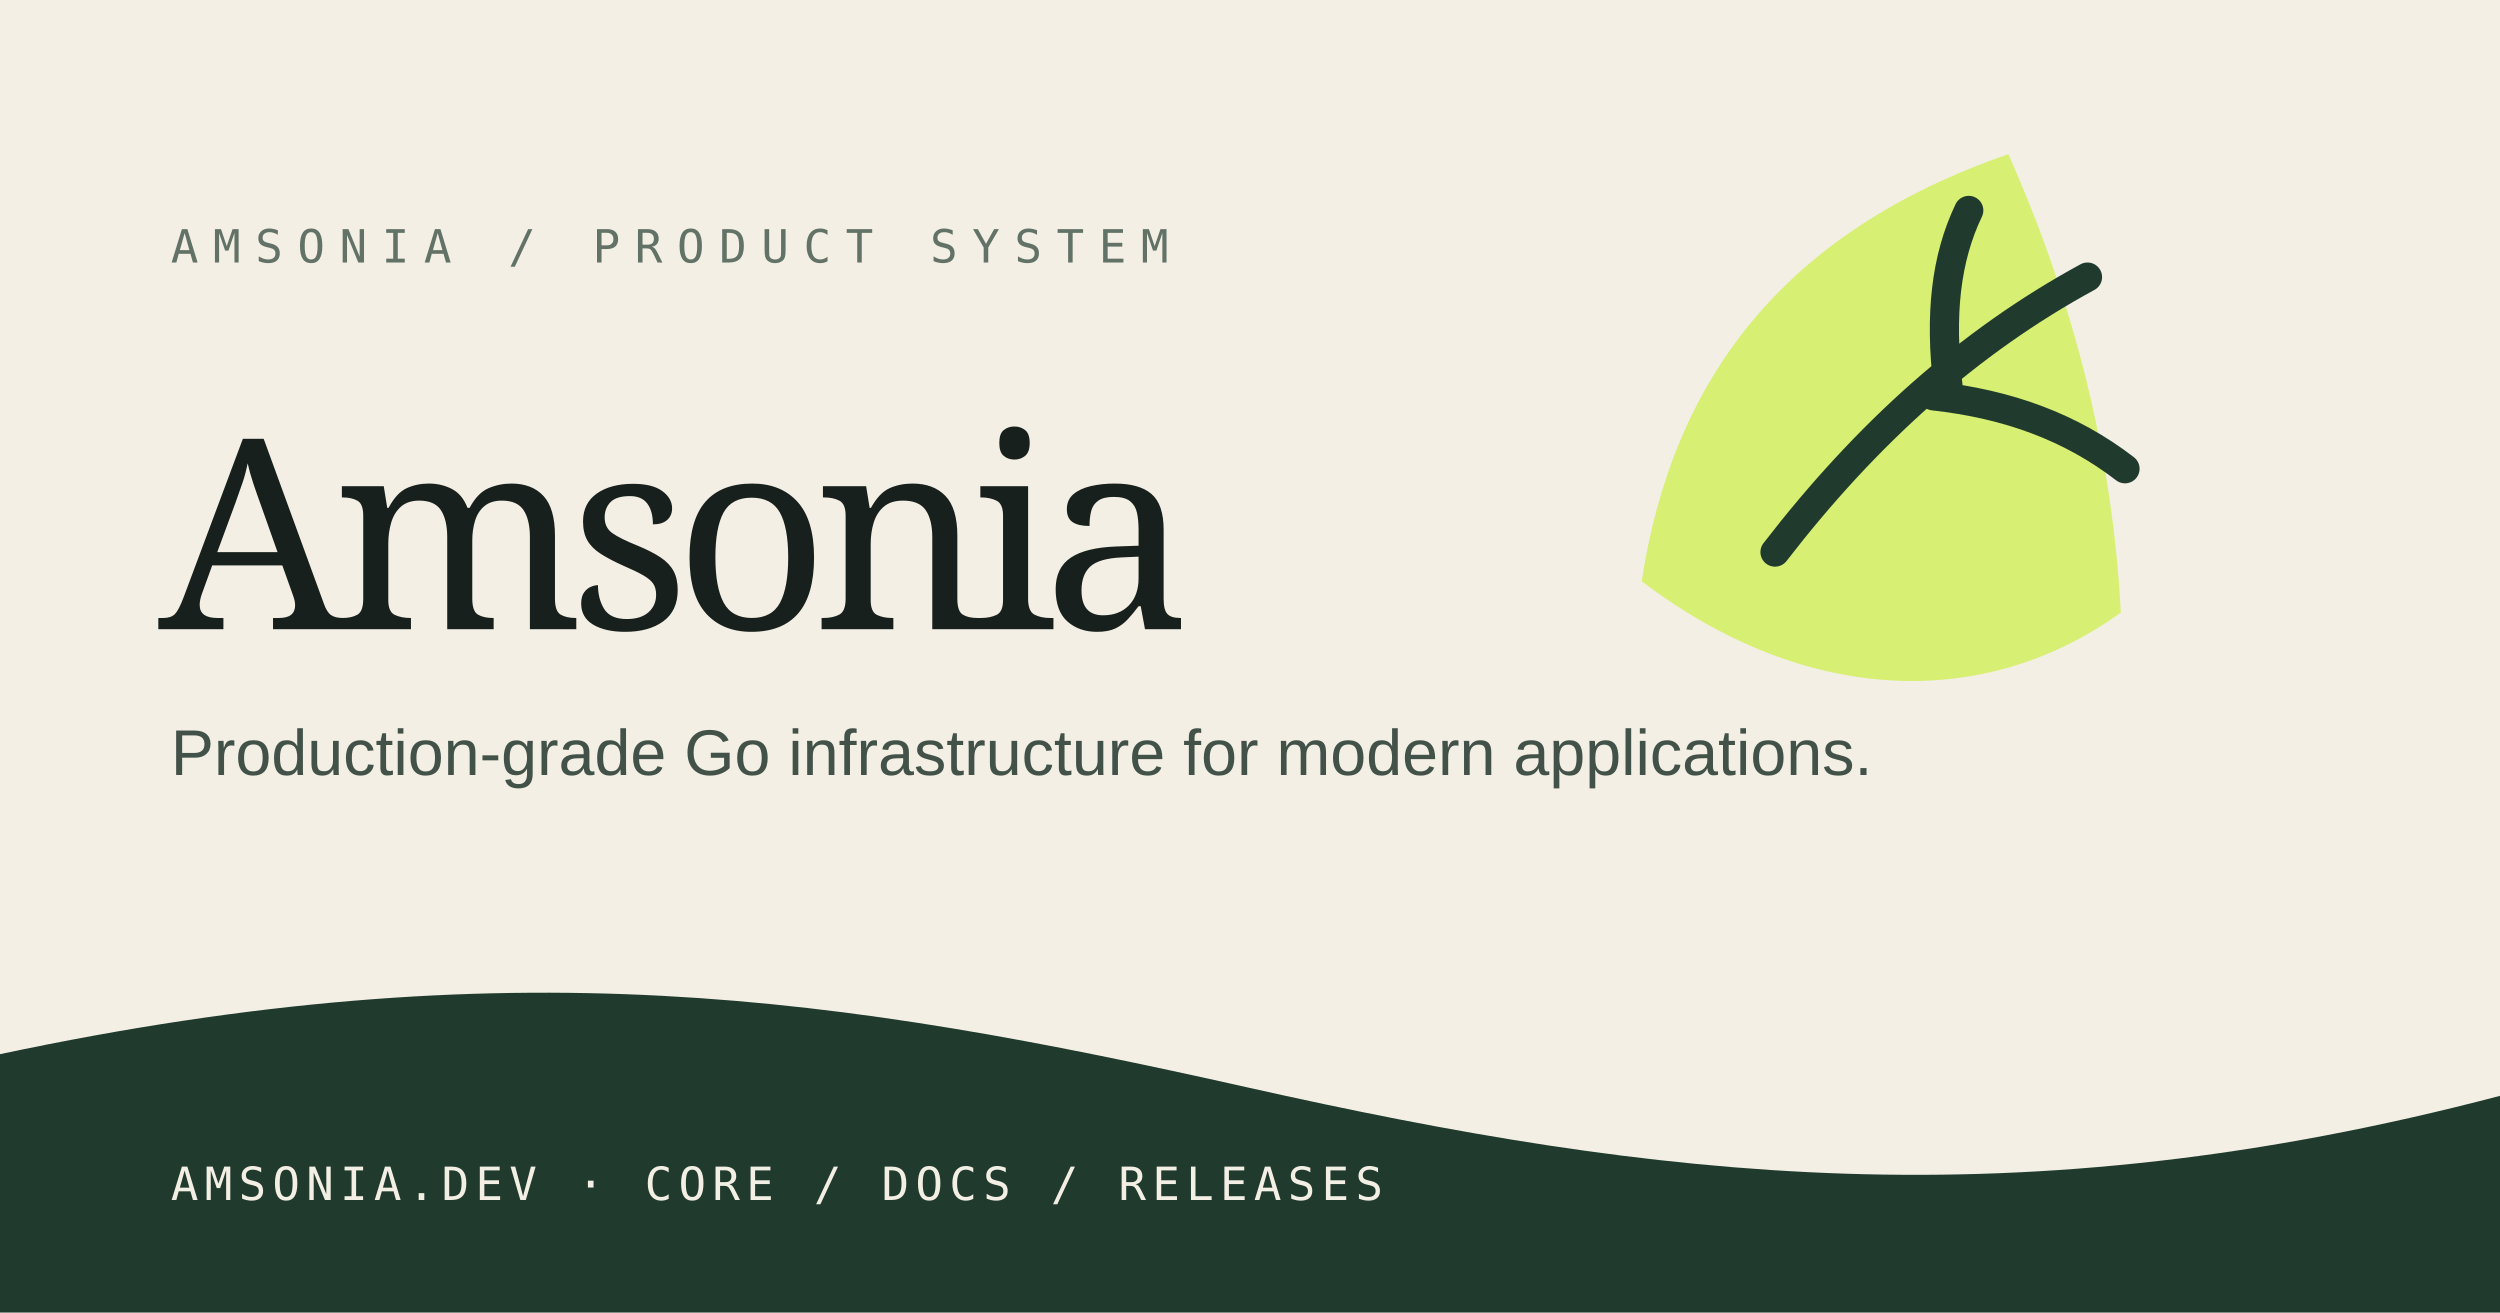
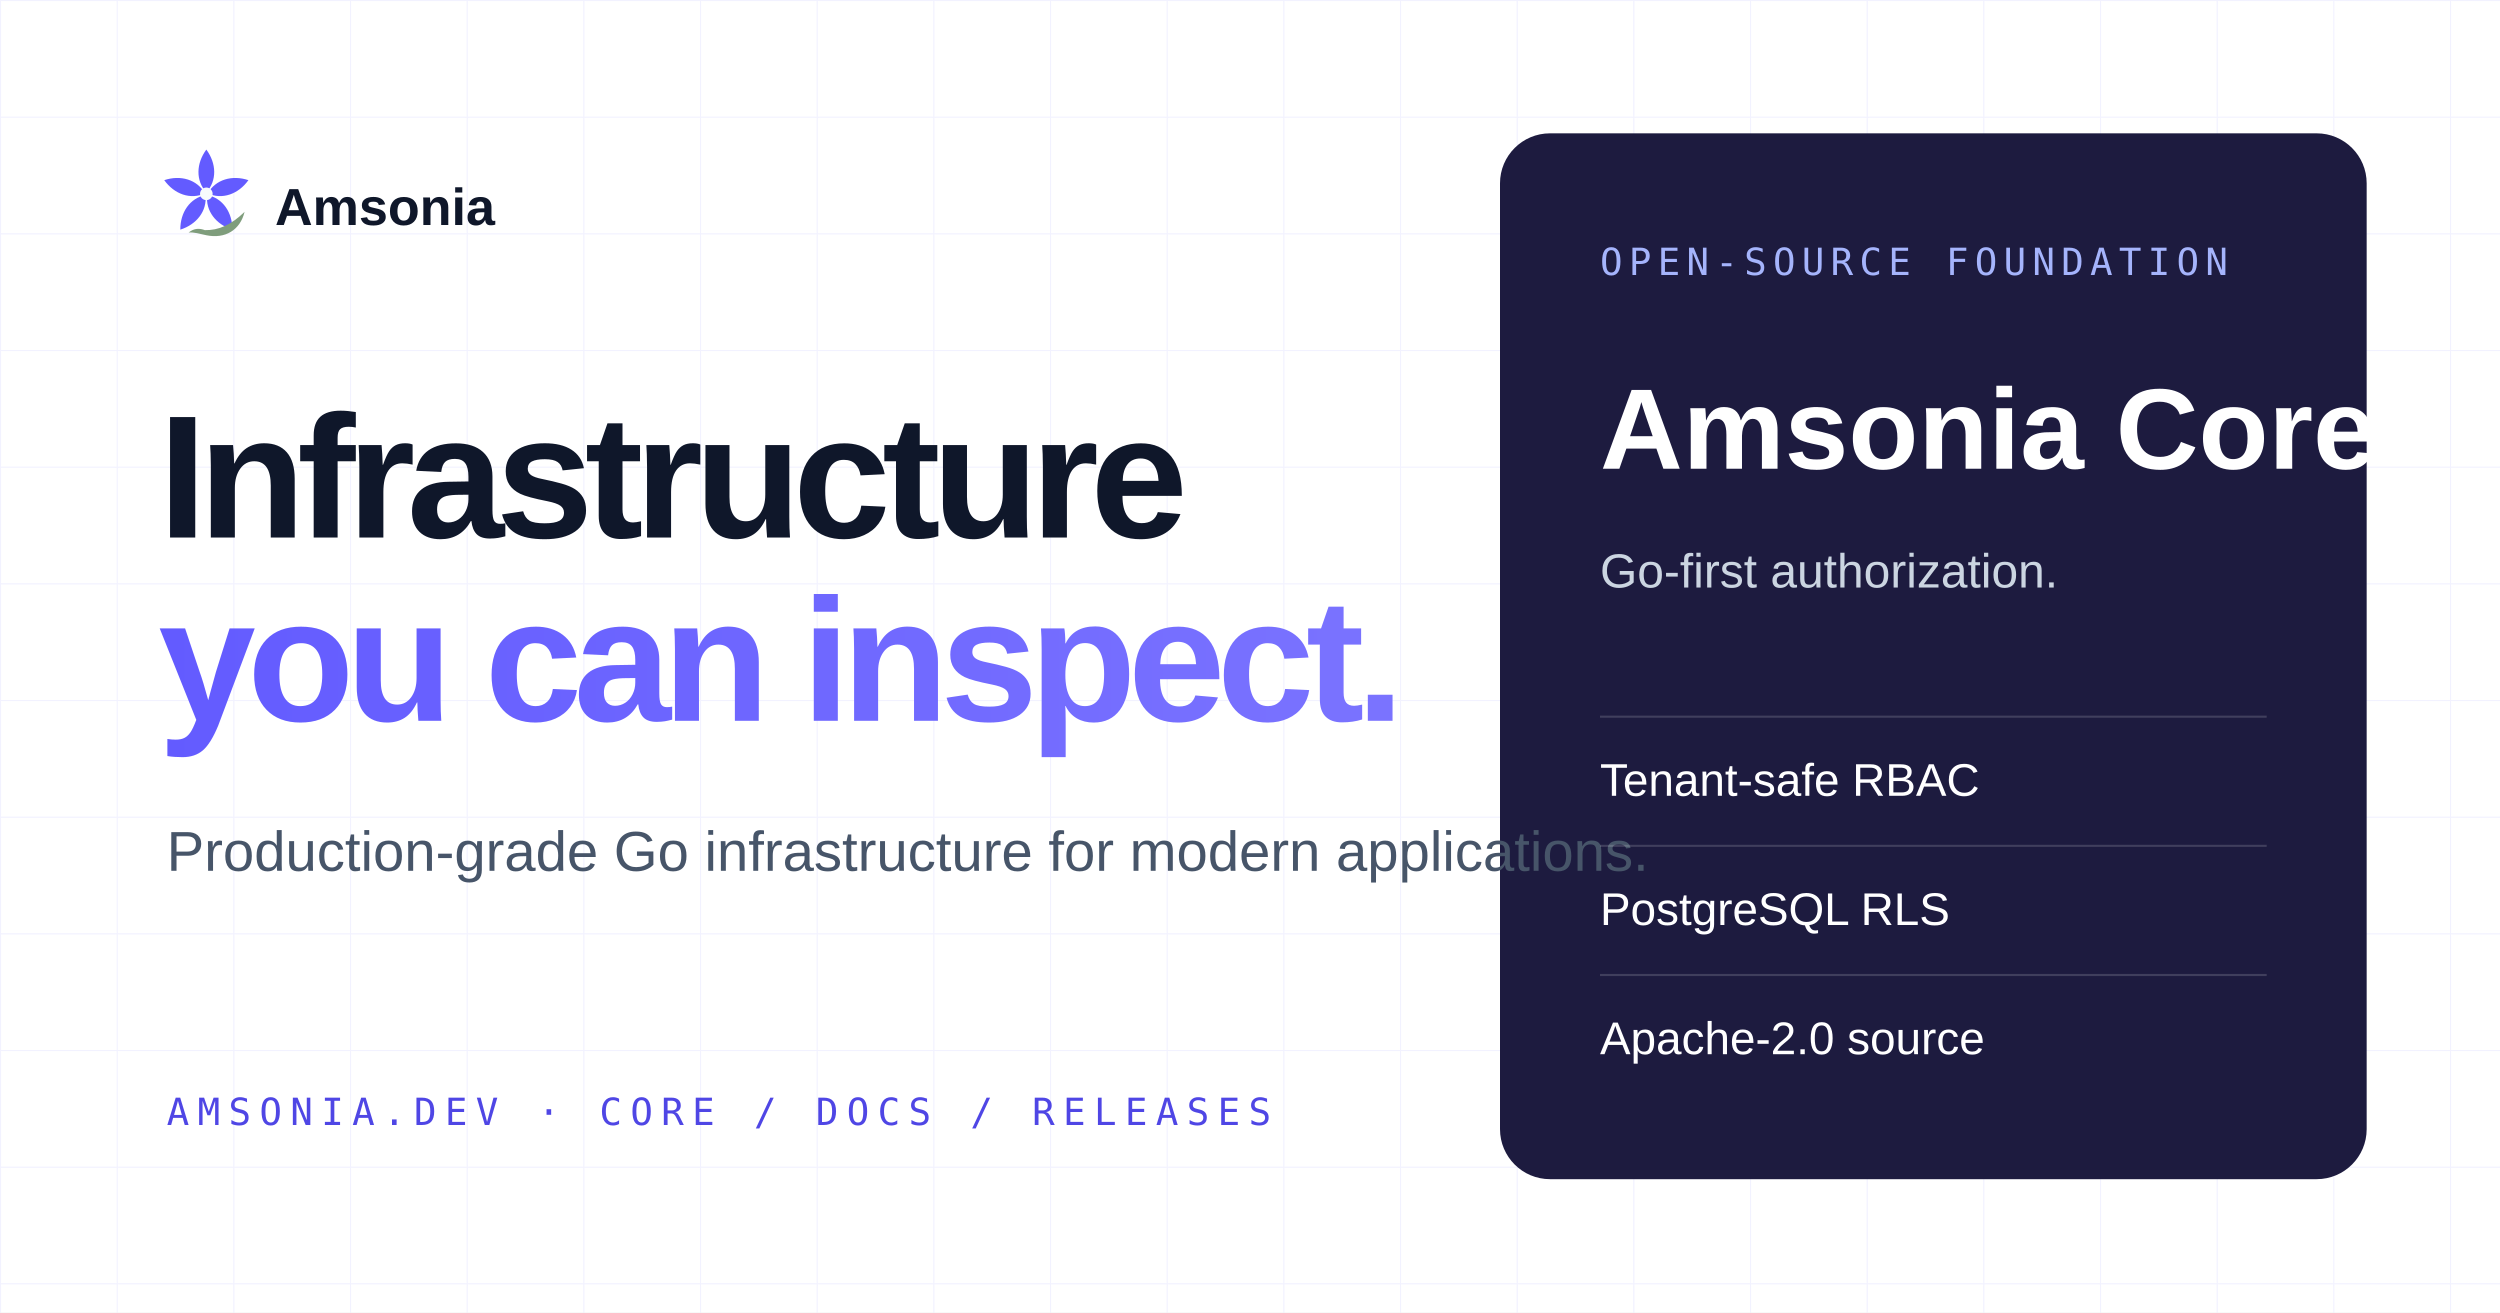
<svg xmlns="http://www.w3.org/2000/svg" width="1200" height="630" viewBox="0 0 1200 630" role="img" aria-label="Amsonia — production-grade Go infrastructure">
-   <rect width="1200" height="630" fill="#f3efe4" />
-   <path d="M0 506C245 454 403 478 599 522s369 65 601 4v104H0Z" fill="#203b2e" />
-   <path d="M964 74c32 72 50 145 54 220-65 47-151 45-230-15 15-98 69-168 176-205Z" fill="#d7ef72" />
-   <path d="M852 265c44-57 93-101 150-132M935 185c-4-34-1-61 10-84M928 190c36 4 66 15 92 35" fill="none" stroke="#203b2e" stroke-width="14" stroke-linecap="round" />
-   <text x="82" y="126" fill="#637267" font-family="monospace" font-size="22" letter-spacing="7">AMSONIA / PRODUCT SYSTEM</text>
-   <text x="76" y="302" fill="#17201c" font-family="Georgia,serif" font-size="128" letter-spacing="-7">Amsonia</text>
-   <text x="82" y="372" fill="#435249" font-family="Arial,sans-serif" font-size="31">Production-grade Go infrastructure for modern applications.</text>
-   <text x="82" y="576" fill="#f3efe4" font-family="monospace" font-size="22" letter-spacing="3">AMSONIA.DEV  ·  CORE / DOCS / RELEASES</text>
+   <defs>
+     <linearGradient id="brand" x1="0" y1="0" x2="1" y2="0">
+       <stop offset="0" stop-color="#635bff" />
+       <stop offset="1" stop-color="#7a73ff" />
+     </linearGradient>
+     <pattern id="grid" width="56" height="56" patternUnits="userSpaceOnUse">
+       <path d="M56 0H0V56" fill="none" stroke="#635bff" stroke-opacity=".08" />
+     </pattern>
+   </defs>
+   <rect width="1200" height="630" fill="#ffffff" />
+   <rect width="1200" height="630" fill="url(#grid)" />
+   <rect x="720" y="64" width="416" height="502" rx="24" fill="#1d1b3f" />
+   <g transform="translate(76 70) scale(.72)">
+     <g fill="#635bff">
+       <path d="M32 31C24.8 23.2 25.2 11.7 32 2.5C38.8 11.7 39.2 23.2 32 31Z" />
+       <path d="M32 31C24.8 23.2 25.2 11.7 32 2.5C38.8 11.7 39.2 23.2 32 31Z" transform="rotate(72 32 32)" />
+       <path d="M32 31C24.8 23.2 25.2 11.7 32 2.5C38.8 11.7 39.2 23.2 32 31Z" transform="rotate(144 32 32)" />
+       <path d="M32 31C24.8 23.2 25.2 11.7 32 2.5C38.8 11.7 39.2 23.2 32 31Z" transform="rotate(216 32 32)" />
+       <path d="M32 31C24.8 23.2 25.2 11.7 32 2.5C38.8 11.7 39.2 23.2 32 31Z" transform="rotate(288 32 32)" />
+     </g>
+     <path d="M31 56.2C40.2 56.4 48.6 52.7 57.5 44C54.6 56.2 44.5 62.2 32 59.6C27.4 58.6 23.8 57.5 20.2 57.8C23.9 54.8 27.5 54.9 31 56.2Z" fill="#7f9d7c" />
+     <circle cx="32" cy="32" r="4.2" fill="#f8fafc" />
+   </g>
+   <text x="132" y="108" fill="#0f172a" font-family="Arial, sans-serif" font-size="25" font-weight="700">Amsonia</text>
+   <text x="76" y="258" fill="#0f172a" font-family="Arial, sans-serif" font-size="84" font-weight="700" letter-spacing="-4">Infrastructure</text>
+   <text x="76" y="346" fill="url(#brand)" font-family="Arial, sans-serif" font-size="84" font-weight="700" letter-spacing="-4">you can inspect.</text>
+   <text x="80" y="418" fill="#475569" font-family="Arial, sans-serif" font-size="27">Production-grade Go infrastructure for modern applications.</text>
+   <text x="80" y="540" fill="#4f46e5" font-family="monospace" font-size="18" letter-spacing="4">AMSONIA.DEV · CORE / DOCS / RELEASES</text>
+   <text x="768" y="132" fill="#a5b4fc" font-family="monospace" font-size="18" letter-spacing="3">OPEN-SOURCE FOUNDATION</text>
+   <text x="768" y="225" fill="#ffffff" font-family="Arial, sans-serif" font-size="55" font-weight="700">Amsonia Core</text>
+   <text x="768" y="282" fill="#cbd5e1" font-family="Arial, sans-serif" font-size="23">Go-first authorization.</text>
+   <path d="M768 344H1088M768 406H1088M768 468H1088" stroke="#ffffff" stroke-opacity=".16" />
+   <text x="768" y="382" fill="#ffffff" font-family="Arial, sans-serif" font-size="22">Tenant-safe RBAC</text>
+   <text x="768" y="444" fill="#ffffff" font-family="Arial, sans-serif" font-size="22">PostgreSQL RLS</text>
+   <text x="768" y="506" fill="#ffffff" font-family="Arial, sans-serif" font-size="22">Apache-2.0 source</text>
</svg>
